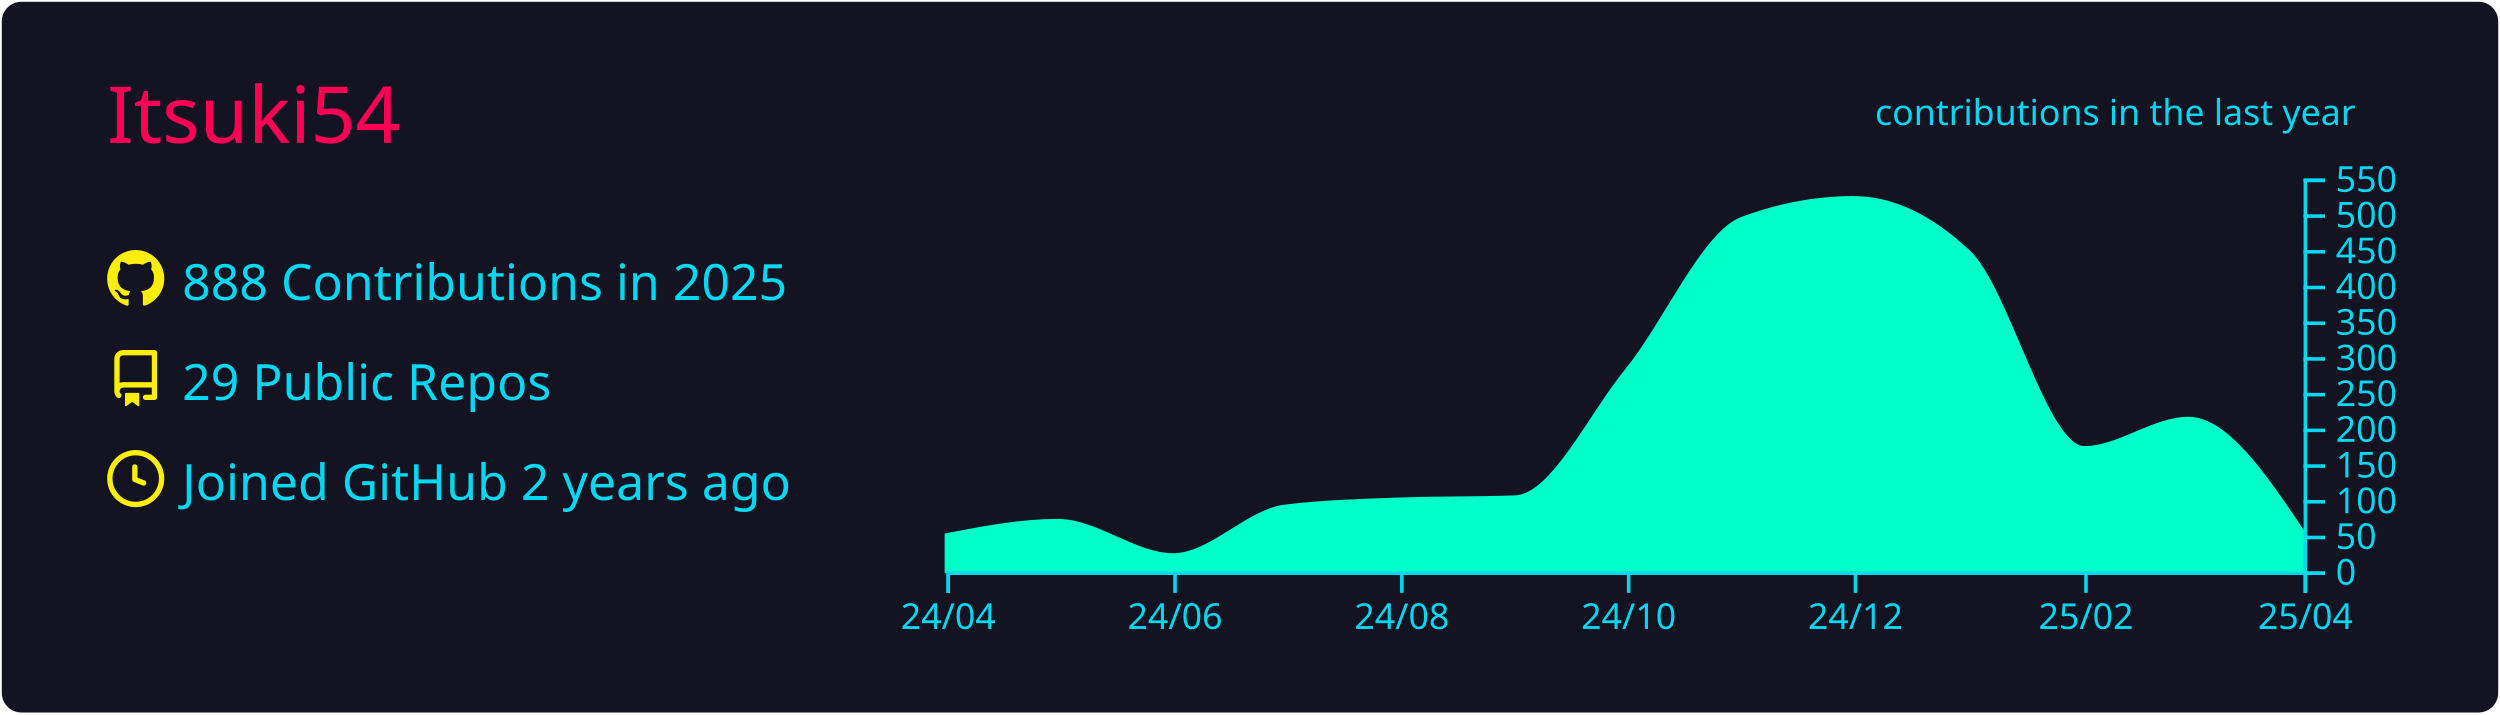
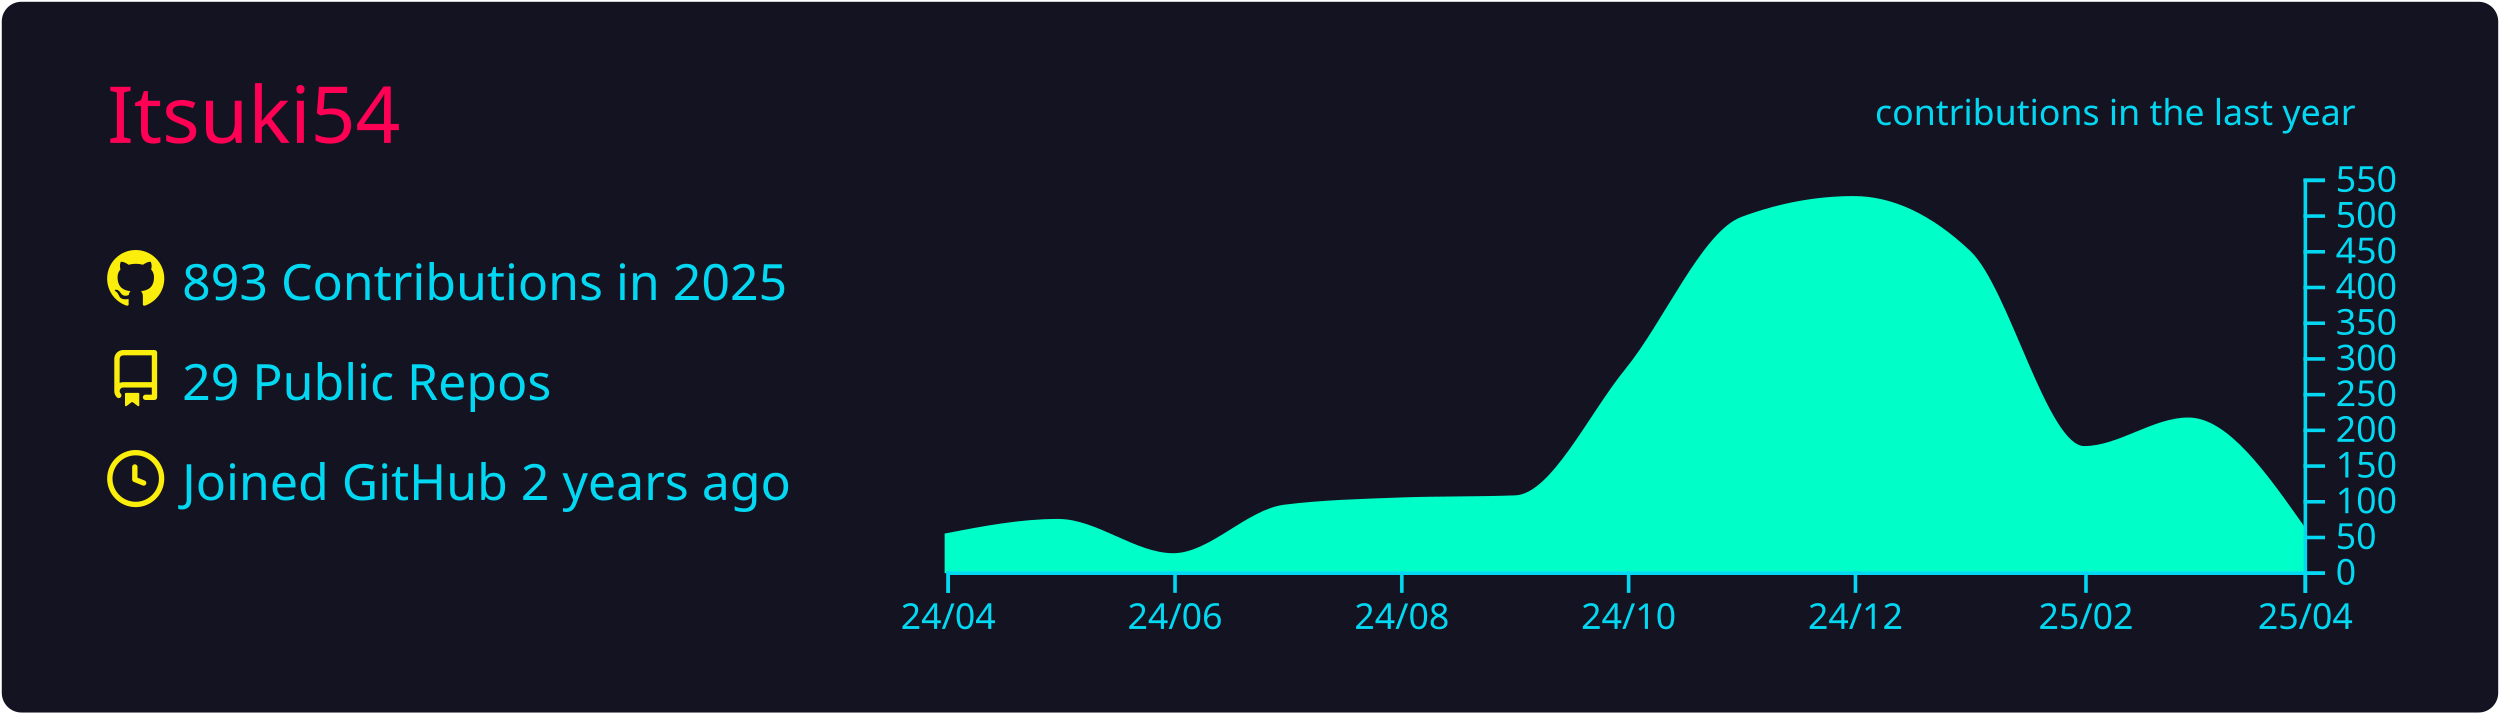
<svg xmlns="http://www.w3.org/2000/svg" width="700" height="200" viewBox="0 0 700 200">
  <style>* {
          font-family: 'Segoe UI', Ubuntu, "Helvetica Neue", Sans-Serif
        }</style>
  <rect x="1" y="1" rx="5" ry="5" height="99%" width="99.714%" stroke="#141321" stroke-width="1" fill="#141321" stroke-opacity="1" />
  <text x="30" y="40" style="font-size: 22px; fill: #ff0055;">Itsuki54</text>
  <g transform="translate(0,40)">
    <g transform="translate(30,30)">
      <g transform="translate(0,0)" width="14" height="14" fill="#fcee0c">
        <path fill-rule="evenodd" d="M8 0C3.58 0 0 3.58 0 8c0 3.54 2.29 6.53 5.47 7.59.4.07.55-.17.55-.38 0-.19-.01-.82-.01-1.49-2.01.37-2.53-.49-2.69-.94-.09-.23-.48-.94-.82-1.13-.28-.15-.68-.52-.01-.53.63-.01 1.08.58 1.23.82.72 1.21 1.87.87 2.33.66.07-.52.28-.87.51-1.07-1.78-.2-3.64-.89-3.64-3.95 0-.87.31-1.59.82-2.15-.08-.2-.36-1.02.08-2.12 0 0 .67-.21 2.2.82.64-.18 1.32-.27 2-.27.68 0 1.36.09 2 .27 1.53-1.04 2.2-.82 2.2-.82.44 1.1.16 1.92.08 2.12.51.56.82 1.27.82 2.15 0 3.07-1.87 3.75-3.65 3.95.29.25.54.73.54 1.48 0 1.07-.01 1.93-.01 2.2 0 .21.15.46.55.38A8.013 8.013 0 0016 8c0-4.42-3.58-8-8-8z" />
      </g>
      <g transform="translate(0,28)" width="14" height="14" fill="#fcee0c">
        <path fill-rule="evenodd" d="M2 2.5A2.5 2.5 0 014.5 0h8.75a.75.75 0 01.75.75v12.5a.75.75 0 01-.75.75h-2.5a.75.75 0 110-1.5h1.75v-2h-8a1 1 0 00-.714 1.7.75.75 0 01-1.072 1.05A2.495 2.495 0 012 11.5v-9zm10.5-1V9h-8c-.356 0-.694.074-1 .208V2.5a1 1 0 011-1h8zM5 12.25v3.25a.25.25 0 00.4.2l1.45-1.087a.25.25 0 01.3 0L8.6 15.7a.25.25 0 00.4-.2v-3.25a.25.25 0 00-.25-.25h-3.5a.25.25 0 00-.25.25z" />
      </g>
      <g transform="translate(0,56)" width="14" height="14" fill="#fcee0c">
        <path fill-rule="evenodd" d="M1.5 8a6.5 6.5 0 1113 0 6.5 6.5 0 01-13 0zM8 0a8 8 0 100 16A8 8 0 008 0zm.5 4.75a.75.75 0 00-1.5 0v3.5a.75.75 0 00.471.696l2.5 1a.75.75 0 00.557-1.392L8.5 7.742V4.75z" />
      </g>
-       <text x="21" y="14" style="fill: #03d8f3; font-size: 14px;">888 Contributions in 2025</text>
+       <text x="21" y="14" style="fill: #03d8f3; font-size: 14px;">893 Contributions in 2025</text>
      <text x="21" y="42" style="fill: #03d8f3; font-size: 14px;">29 Public Repos</text>
      <text x="21" y="70" style="fill: #03d8f3; font-size: 14px;">Joined GitHub 2 years ago</text>
    </g>
    <g color="#00ffc8" transform="translate(295,10)">
-       <path transform="translate(-30,0)" stroke="#00ffc8" fill="#00ffc8" opacity="1" d="M0,99.8C10.411,97.8,20.822,95.8,31.233,95.8C41.991,95.8,52.749,105.4,63.507,105.4C73.918,105.4,84.329,93.09,94.74,91.8C105.498,90.467,116.256,90.2,127.014,89.8C137.772,89.4,148.53,89.6,159.288,89.2C169.699,88.813,180.11,66.357,190.521,53.6C201.279,40.418,212.037,15.196,222.795,11.2C233.205,7.333,243.616,5.4,254.027,5.4C264.785,5.4,275.543,10.467,286.301,20.6C297.059,30.733,307.817,75.4,318.575,75.4C328.292,75.4,338.009,67.2,347.726,67.2C358.484,67.2,369.242,83.2,380,99.2L380,110C369.242,110,358.484,110,347.726,110C338.009,110,328.292,110,318.575,110C307.817,110,297.059,110,286.301,110C275.543,110,264.785,110,254.027,110C243.616,110,233.205,110,222.795,110C212.037,110,201.279,110,190.521,110C180.11,110,169.699,110,159.288,110C148.53,110,137.772,110,127.014,110C116.256,110,105.498,110,94.74,110C84.329,110,73.918,110,63.507,110C52.749,110,41.991,110,31.233,110C20.822,110,10.411,110,0,110Z" />
+       <path transform="translate(-30,0)" stroke="#00ffc8" fill="#00ffc8" opacity="1" d="M0,99.8C10.411,97.8,20.822,95.8,31.233,95.8C41.991,95.8,52.749,105.4,63.507,105.4C73.918,105.4,84.329,93.09,94.74,91.8C105.498,90.467,116.256,90.2,127.014,89.8C137.772,89.4,148.53,89.6,159.288,89.2C169.699,88.813,180.11,66.357,190.521,53.6C201.279,40.418,212.037,15.196,222.795,11.2C233.205,7.333,243.616,5.4,254.027,5.4C264.785,5.4,275.543,10.467,286.301,20.6C297.059,30.733,307.817,75.4,318.575,75.4C328.292,75.4,338.009,67.4,347.726,67.4C358.484,67.4,369.242,82.7,380,98L380,110C369.242,110,358.484,110,347.726,110C338.009,110,328.292,110,318.575,110C307.817,110,297.059,110,286.301,110C275.543,110,264.785,110,254.027,110C243.616,110,233.205,110,222.795,110C212.037,110,201.279,110,190.521,110C180.11,110,169.699,110,159.288,110C148.53,110,137.772,110,127.014,110C116.256,110,105.498,110,94.74,110C84.329,110,73.918,110,63.507,110C52.749,110,41.991,110,31.233,110C20.822,110,10.411,110,0,110Z" />
      <g color="#03d8f3" transform="translate(-30,110)" fill="none" font-size="10" font-family="sans-serif" text-anchor="middle">
        <path class="domain" stroke="currentColor" d="M0.5,6V0.5H380.5V6" />
        <g class="tick" opacity="1" transform="translate(0.5,0)">
          <line stroke="currentColor" y2="6" />
          <text fill="currentColor" y="9" dy="0.71em">24/04</text>
        </g>
        <g class="tick" opacity="1" transform="translate(64.00685,0)">
          <line stroke="currentColor" y2="6" />
          <text fill="currentColor" y="9" dy="0.71em">24/06</text>
        </g>
        <g class="tick" opacity="1" transform="translate(127.5137,0)">
          <line stroke="currentColor" y2="6" />
          <text fill="currentColor" y="9" dy="0.71em">24/08</text>
        </g>
        <g class="tick" opacity="1" transform="translate(191.0205,0)">
          <line stroke="currentColor" y2="6" />
          <text fill="currentColor" y="9" dy="0.71em">24/10</text>
        </g>
        <g class="tick" opacity="1" transform="translate(254.5274,0)">
          <line stroke="currentColor" y2="6" />
          <text fill="currentColor" y="9" dy="0.71em">24/12</text>
        </g>
        <g class="tick" opacity="1" transform="translate(319.0753,0)">
          <line stroke="currentColor" y2="6" />
          <text fill="currentColor" y="9" dy="0.71em">25/02</text>
        </g>
        <g class="tick" opacity="1" transform="translate(380.5,0)">
          <line stroke="currentColor" y2="6" />
          <text fill="currentColor" y="9" dy="0.71em">25/04</text>
        </g>
      </g>
      <g color="#03d8f3" transform="translate(350,0)" fill="none" font-size="10" font-family="sans-serif" text-anchor="start">
        <path class="domain" stroke="currentColor" d="M6,110.5H0.5V0.5H6" />
        <g class="tick" opacity="1" transform="translate(0,110.5)">
          <line stroke="currentColor" x2="6" />
          <text fill="currentColor" x="9" dy="0.32em">0</text>
        </g>
        <g class="tick" opacity="1" transform="translate(0,100.5)">
          <line stroke="currentColor" x2="6" />
          <text fill="currentColor" x="9" dy="0.32em">50</text>
        </g>
        <g class="tick" opacity="1" transform="translate(0,90.5)">
          <line stroke="currentColor" x2="6" />
          <text fill="currentColor" x="9" dy="0.32em">100</text>
        </g>
        <g class="tick" opacity="1" transform="translate(0,80.5)">
          <line stroke="currentColor" x2="6" />
          <text fill="currentColor" x="9" dy="0.32em">150</text>
        </g>
        <g class="tick" opacity="1" transform="translate(0,70.5)">
          <line stroke="currentColor" x2="6" />
          <text fill="currentColor" x="9" dy="0.32em">200</text>
        </g>
        <g class="tick" opacity="1" transform="translate(0,60.5)">
          <line stroke="currentColor" x2="6" />
          <text fill="currentColor" x="9" dy="0.32em">250</text>
        </g>
        <g class="tick" opacity="1" transform="translate(0,50.5)">
          <line stroke="currentColor" x2="6" />
          <text fill="currentColor" x="9" dy="0.32em">300</text>
        </g>
        <g class="tick" opacity="1" transform="translate(0,40.5)">
          <line stroke="currentColor" x2="6" />
          <text fill="currentColor" x="9" dy="0.32em">350</text>
        </g>
        <g class="tick" opacity="1" transform="translate(0,30.5)">
          <line stroke="currentColor" x2="6" />
          <text fill="currentColor" x="9" dy="0.32em">400</text>
        </g>
        <g class="tick" opacity="1" transform="translate(0,20.5)">
          <line stroke="currentColor" x2="6" />
          <text fill="currentColor" x="9" dy="0.32em">450</text>
        </g>
        <g class="tick" opacity="1" transform="translate(0,10.5)">
          <line stroke="currentColor" x2="6" />
          <text fill="currentColor" x="9" dy="0.32em">500</text>
        </g>
        <g class="tick" opacity="1" transform="translate(0,0.5)">
          <line stroke="currentColor" x2="6" />
          <text fill="currentColor" x="9" dy="0.32em">550</text>
        </g>
      </g>
      <g>
        <text y="-15" x="230" style="fill: #03d8f3; font-size: 10px;">contributions in the last year</text>
      </g>
    </g>
  </g>
</svg>
